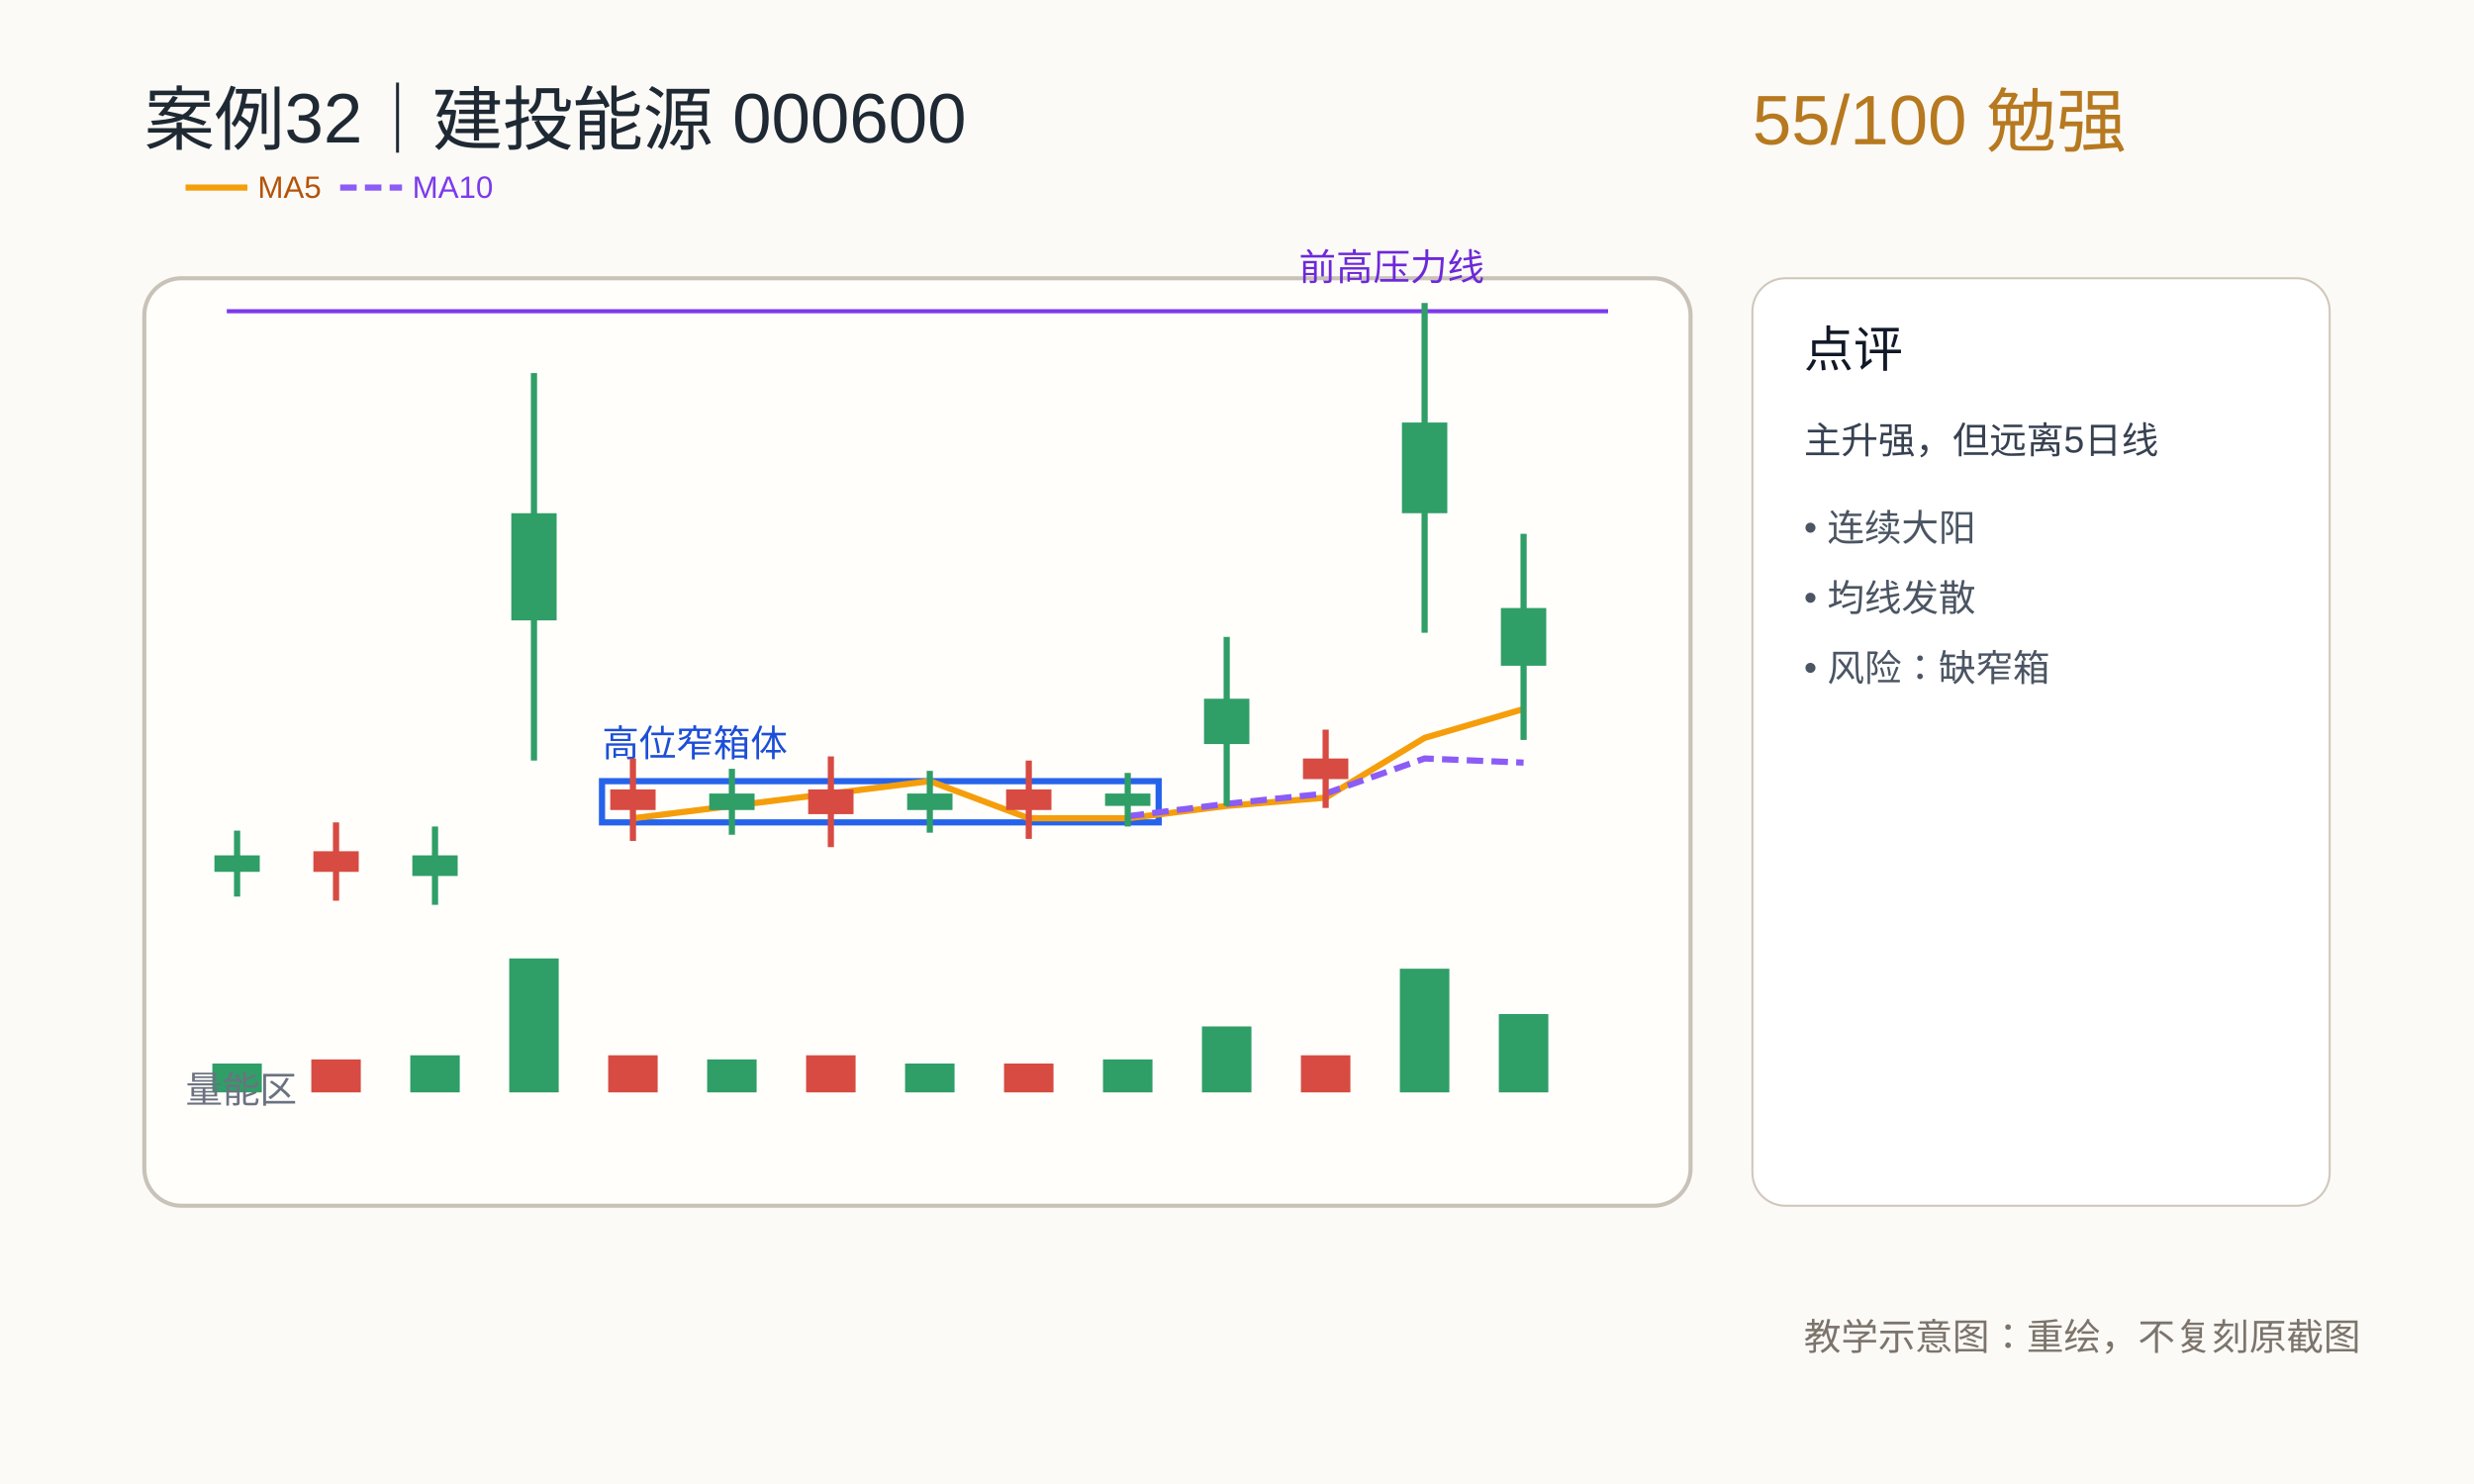
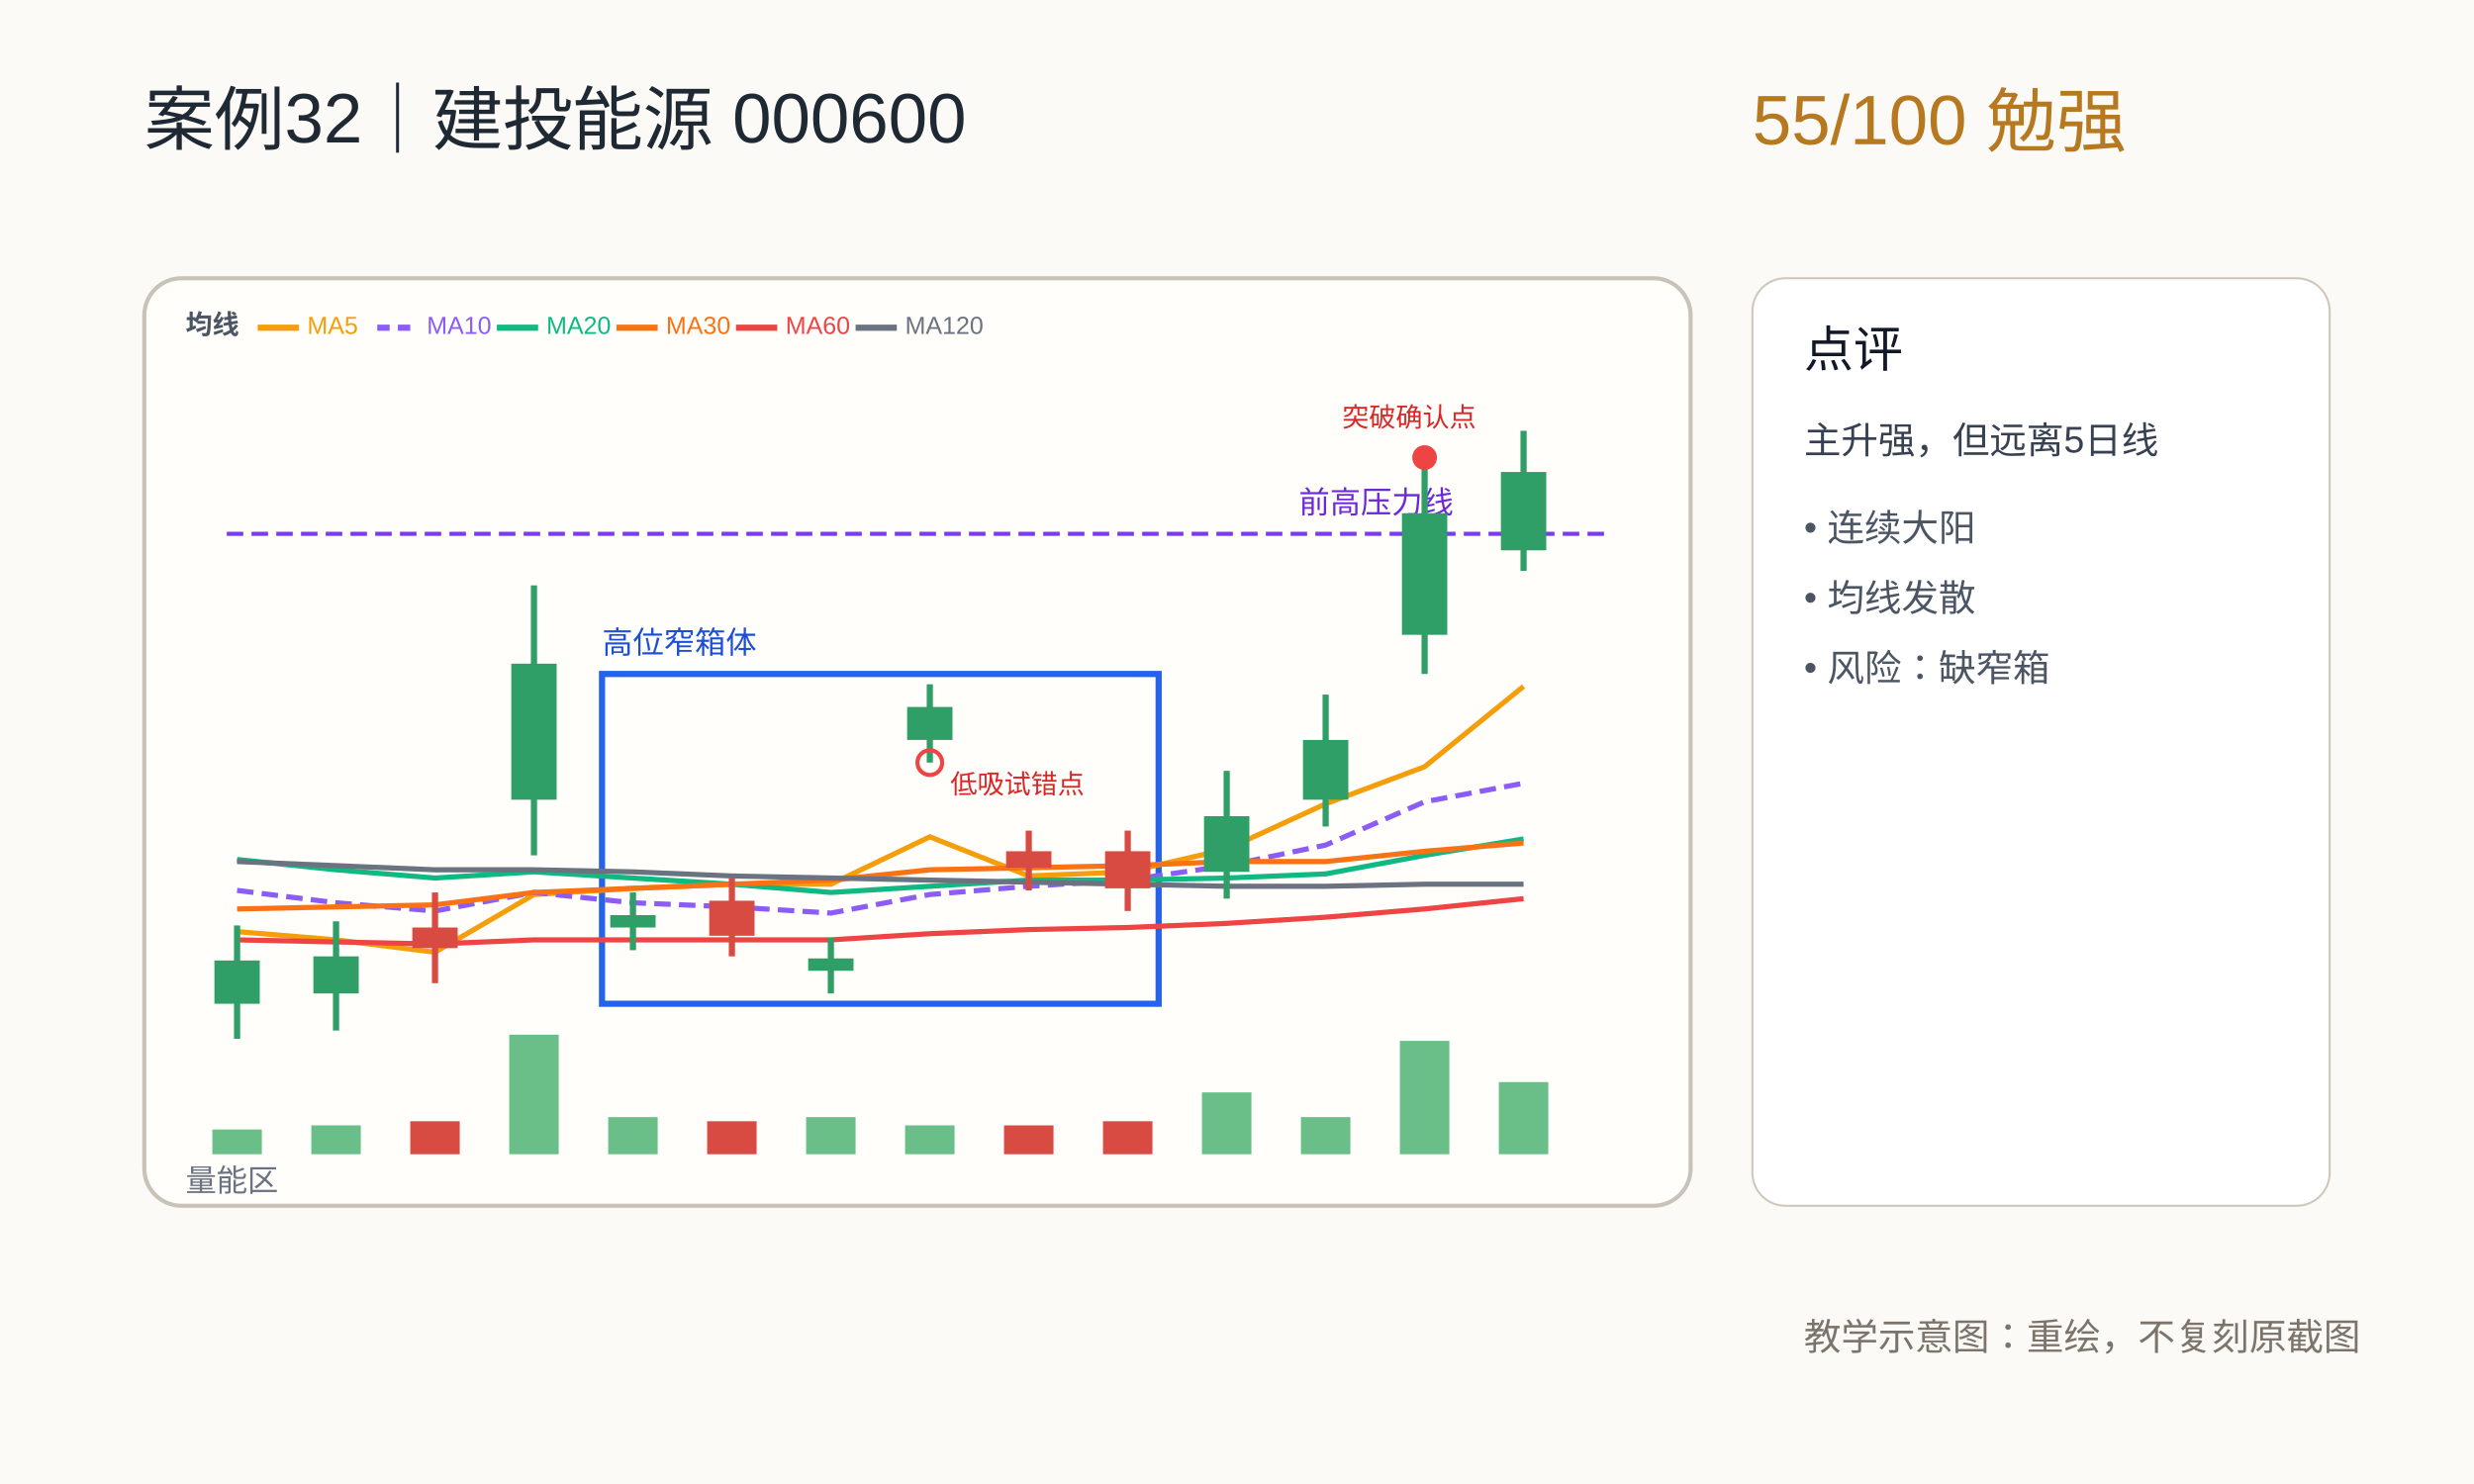
<svg xmlns="http://www.w3.org/2000/svg" width="1200" height="720" viewBox="0 0 1200 720">
  <rect width="1200" height="720" fill="#fbfaf7" />
  <rect x="70" y="135" width="750" height="450" rx="18" fill="#fffefb" stroke="#c9c2b8" stroke-width="2" />
  <text x="70" y="70" font-size="34" font-family="PingFang SC, Arial" fill="#1f2933">案例32｜建投能源 000600</text>
  <text x="850" y="70" font-size="34" font-family="PingFang SC, Arial" fill="#b7791f">55/100  勉强</text>
-   <line x1="110" y1="151" x2="780" y2="151" stroke="#7c3aed" stroke-width="2" />
-   <text x="630" y="136" font-size="18" font-family="PingFang SC, Arial" fill="#6d28d9">前高压力线</text>
-   <rect x="292" y="379" width="270" height="20" fill="none" stroke="#2563eb" stroke-width="3" />
-   <text x="292" y="367" font-size="18" font-family="PingFang SC, Arial" fill="#1d4ed8">高位窄箱体</text>
-   <polyline points="307,397 355,391 403,385 451,379 499,397 547,397 595,391 643,387 691,358 739,344" fill="none" stroke="#f59e0b" stroke-width="3" />
-   <polyline points="547,396 595,390 643,385 691,368 739,370" fill="none" stroke="#8b5cf6" stroke-width="3" stroke-dasharray="8,4" />
-   <line x1="90" y1="91" x2="120" y2="91" stroke="#f59e0b" stroke-width="3" />
-   <text x="125" y="96" font-size="15" font-family="PingFang SC, Arial" fill="#b45309">MA5</text>
-   <line x1="165" y1="91" x2="195" y2="91" stroke="#8b5cf6" stroke-width="3" stroke-dasharray="8,4" />
-   <text x="200" y="96" font-size="15" font-family="PingFang SC, Arial" fill="#7c3aed">MA10</text>
-   <line x1="115" y1="403" x2="115" y2="435" stroke="#2f9e67" stroke-width="3" />
-   <rect x="104" y="415" width="22" height="8" fill="#2f9e67" />
-   <line x1="163" y1="399" x2="163" y2="437" stroke="#d74b42" stroke-width="3" />
-   <rect x="152" y="413" width="22" height="10" fill="#d74b42" />
-   <line x1="211" y1="401" x2="211" y2="439" stroke="#2f9e67" stroke-width="3" />
-   <rect x="200" y="415" width="22" height="10" fill="#2f9e67" />
-   <line x1="259" y1="181" x2="259" y2="369" stroke="#2f9e67" stroke-width="3" />
-   <rect x="248" y="249" width="22" height="52" fill="#2f9e67" />
-   <line x1="307" y1="368" x2="307" y2="408" stroke="#d74b42" stroke-width="3" />
-   <rect x="296" y="383" width="22" height="10" fill="#d74b42" />
-   <line x1="355" y1="373" x2="355" y2="405" stroke="#2f9e67" stroke-width="3" />
-   <rect x="344" y="385" width="22" height="8" fill="#2f9e67" />
-   <line x1="403" y1="367" x2="403" y2="411" stroke="#d74b42" stroke-width="3" />
-   <rect x="392" y="383" width="22" height="12" fill="#d74b42" />
-   <line x1="451" y1="374" x2="451" y2="404" stroke="#2f9e67" stroke-width="3" />
-   <rect x="440" y="385" width="22" height="8" fill="#2f9e67" />
-   <line x1="499" y1="369" x2="499" y2="407" stroke="#d74b42" stroke-width="3" />
-   <rect x="488" y="383" width="22" height="10" fill="#d74b42" />
-   <line x1="547" y1="375" x2="547" y2="401" stroke="#2f9e67" stroke-width="3" />
-   <rect x="536" y="385" width="22" height="6" fill="#2f9e67" />
-   <line x1="595" y1="309" x2="595" y2="391" stroke="#2f9e67" stroke-width="3" />
-   <rect x="584" y="339" width="22" height="22" fill="#2f9e67" />
-   <line x1="643" y1="354" x2="643" y2="392" stroke="#d74b42" stroke-width="3" />
-   <rect x="632" y="368" width="22" height="10" fill="#d74b42" />
-   <line x1="691" y1="147" x2="691" y2="307" stroke="#2f9e67" stroke-width="3" />
-   <rect x="680" y="205" width="22" height="44" fill="#2f9e67" />
-   <line x1="739" y1="259" x2="739" y2="359" stroke="#2f9e67" stroke-width="3" />
-   <rect x="728" y="295" width="22" height="28" fill="#2f9e67" />
-   <rect x="103" y="516" width="24" height="14" fill="#2f9e67" />
-   <rect x="151" y="514" width="24" height="16" fill="#d74b42" />
-   <rect x="199" y="512" width="24" height="18" fill="#2f9e67" />
-   <rect x="247" y="465" width="24" height="65" fill="#2f9e67" />
-   <rect x="295" y="512" width="24" height="18" fill="#d74b42" />
-   <rect x="343" y="514" width="24" height="16" fill="#2f9e67" />
-   <rect x="391" y="512" width="24" height="18" fill="#d74b42" />
-   <rect x="439" y="516" width="24" height="14" fill="#2f9e67" />
-   <rect x="487" y="516" width="24" height="14" fill="#d74b42" />
-   <rect x="535" y="514" width="24" height="16" fill="#2f9e67" />
-   <rect x="583" y="498" width="24" height="32" fill="#2f9e67" />
-   <rect x="631" y="512" width="24" height="18" fill="#d74b42" />
-   <rect x="679" y="470" width="24" height="60" fill="#2f9e67" />
-   <rect x="727" y="492" width="24" height="38" fill="#2f9e67" />
-   <text x="90" y="535" font-size="18" font-family="PingFang SC, Arial" fill="#6b7280">量能区</text>
+   <text x="90" y="162" font-size="13" font-family="PingFang SC, Arial" fill="#4b5563" font-weight="bold">均线</text>
+   <line x1="125" y1="159" x2="145" y2="159" stroke="#f59e0b" stroke-width="3" />
+   <text x="149" y="162" font-size="12" font-family="PingFang SC, Arial" fill="#f59e0b">MA5</text>
+   <line x1="183" y1="159" x2="203" y2="159" stroke="#8b5cf6" stroke-width="3" stroke-dasharray="6,4" />
+   <text x="207" y="162" font-size="12" font-family="PingFang SC, Arial" fill="#8b5cf6">MA10</text>
+   <line x1="241" y1="159" x2="261" y2="159" stroke="#10b981" stroke-width="3" />
+   <text x="265" y="162" font-size="12" font-family="PingFang SC, Arial" fill="#10b981">MA20</text>
+   <line x1="299" y1="159" x2="319" y2="159" stroke="#f97316" stroke-width="3" />
+   <text x="323" y="162" font-size="12" font-family="PingFang SC, Arial" fill="#f97316">MA30</text>
+   <line x1="357" y1="159" x2="377" y2="159" stroke="#ef4444" stroke-width="3" />
+   <text x="381" y="162" font-size="12" font-family="PingFang SC, Arial" fill="#ef4444">MA60</text>
+   <line x1="415" y1="159" x2="435" y2="159" stroke="#6b7280" stroke-width="3" />
+   <text x="439" y="162" font-size="12" font-family="PingFang SC, Arial" fill="#6b7280">MA120</text>
+   <line x1="110" y1="259" x2="780" y2="259" stroke="#7c3aed" stroke-width="2" stroke-dasharray="8,4" />
+   <text x="630" y="249" font-size="15" font-family="PingFang SC, Arial" fill="#6d28d9">前高压力线</text>
+   <rect x="292" y="327" width="270" height="160" fill="none" stroke="#2563eb" stroke-width="3" />
+   <text x="292" y="317" font-size="15" font-family="PingFang SC, Arial" fill="#1d4ed8">高位窄箱体</text>
+   <polyline points="115,452 163,456 211,462 259,434 307,431 355,429 403,429 451,406 499,425 547,423 595,412 643,390 691,372 739,333" fill="none" stroke="#f59e0b" stroke-width="2.5" />
+   <polyline points="115,432 163,438 211,442 259,433 307,438 355,440 403,443 451,434 499,430 547,427 595,420 643,410 691,389 739,380" fill="none" stroke="#8b5cf6" stroke-width="2.5" stroke-dasharray="8,4" />
+   <polyline points="115,417 163,422 211,426 259,423 307,426 355,429 403,433 451,430 499,427 547,427 595,426 643,424 691,415 739,407" fill="none" stroke="#10b981" stroke-width="2.5" />
+   <polyline points="115,441 163,440 211,439 259,433 307,431 355,429 403,427 451,422 499,421 547,420 595,418 643,418 691,413 739,409" fill="none" stroke="#f97316" stroke-width="2.5" />
+   <polyline points="115,456 163,457 211,458 259,456 307,456 355,456 403,456 451,453 499,451 547,450 595,448 643,445 691,441 739,436" fill="none" stroke="#ef4444" stroke-width="2.5" />
+   <polyline points="115,418 163,420 211,422 259,422 307,423 355,425 403,426 451,427 499,428 547,429 595,430 643,430 691,429 739,429" fill="none" stroke="#6b7280" stroke-width="2.5" />
+   <line x1="115" y1="449" x2="115" y2="504" stroke="#2f9e67" stroke-width="3" />
+   <rect x="104" y="466" width="22" height="21" fill="#2f9e67" />
+   <line x1="163" y1="447" x2="163" y2="500" stroke="#2f9e67" stroke-width="3" />
+   <rect x="152" y="464" width="22" height="18" fill="#2f9e67" />
+   <line x1="211" y1="433" x2="211" y2="477" stroke="#d74b42" stroke-width="3" />
+   <rect x="200" y="450" width="22" height="10" fill="#d74b42" />
+   <line x1="259" y1="284" x2="259" y2="415" stroke="#2f9e67" stroke-width="3" />
+   <rect x="248" y="322" width="22" height="66" fill="#2f9e67" />
+   <line x1="307" y1="433" x2="307" y2="461" stroke="#2f9e67" stroke-width="3" />
+   <rect x="296" y="444" width="22" height="6" fill="#2f9e67" />
+   <line x1="355" y1="426" x2="355" y2="464" stroke="#d74b42" stroke-width="3" />
+   <rect x="344" y="437" width="22" height="17" fill="#d74b42" />
+   <line x1="403" y1="455" x2="403" y2="482" stroke="#2f9e67" stroke-width="3" />
+   <rect x="392" y="465" width="22" height="6" fill="#2f9e67" />
+   <line x1="451" y1="332" x2="451" y2="370" stroke="#2f9e67" stroke-width="3" />
+   <rect x="440" y="343" width="22" height="16" fill="#2f9e67" />
+   <line x1="499" y1="403" x2="499" y2="432" stroke="#d74b42" stroke-width="3" />
+   <rect x="488" y="413" width="22" height="8" fill="#d74b42" />
+   <line x1="547" y1="403" x2="547" y2="442" stroke="#d74b42" stroke-width="3" />
+   <rect x="536" y="413" width="22" height="18" fill="#d74b42" />
+   <line x1="595" y1="374" x2="595" y2="436" stroke="#2f9e67" stroke-width="3" />
+   <rect x="584" y="396" width="22" height="27" fill="#2f9e67" />
+   <line x1="643" y1="337" x2="643" y2="401" stroke="#2f9e67" stroke-width="3" />
+   <rect x="632" y="359" width="22" height="29" fill="#2f9e67" />
+   <line x1="691" y1="222" x2="691" y2="327" stroke="#2f9e67" stroke-width="3" />
+   <rect x="680" y="249" width="22" height="59" fill="#2f9e67" />
+   <line x1="739" y1="209" x2="739" y2="277" stroke="#2f9e67" stroke-width="3" />
+   <rect x="728" y="229" width="22" height="38" fill="#2f9e67" />
+   <rect x="103" y="548" width="24" height="12" fill="#6abf88" />
+   <rect x="151" y="546" width="24" height="14" fill="#6abf88" />
+   <rect x="199" y="544" width="24" height="16" fill="#d74b42" />
+   <rect x="247" y="502" width="24" height="58" fill="#6abf88" />
+   <rect x="295" y="542" width="24" height="18" fill="#6abf88" />
+   <rect x="343" y="544" width="24" height="16" fill="#d74b42" />
+   <rect x="391" y="542" width="24" height="18" fill="#6abf88" />
+   <rect x="439" y="546" width="24" height="14" fill="#6abf88" />
+   <rect x="487" y="546" width="24" height="14" fill="#d74b42" />
+   <rect x="535" y="544" width="24" height="16" fill="#d74b42" />
+   <rect x="583" y="530" width="24" height="30" fill="#6abf88" />
+   <rect x="631" y="542" width="24" height="18" fill="#6abf88" />
+   <rect x="679" y="505" width="24" height="55" fill="#6abf88" />
+   <rect x="727" y="525" width="24" height="35" fill="#6abf88" />
+   <text x="90" y="578" font-size="15" font-family="PingFang SC, Arial" fill="#6b7280">量能区</text>
+   <circle cx="451" cy="370" r="6" fill="none" stroke="#ef4444" stroke-width="2" />
+   <text x="461" y="385" font-size="13" font-family="PingFang SC, Arial" fill="#dc2626">低吸试错点</text>
+   <circle cx="691" cy="222" r="6" fill="#ef4444" stroke="none" />
+   <text x="651" y="207" font-size="13" font-family="PingFang SC, Arial" fill="#dc2626">突破确认点</text>
  <rect x="850" y="135" width="280" height="450" rx="16" fill="#ffffff" stroke="#d0c7bc" />
  <text x="875" y="178" font-size="24" font-family="PingFang SC, Arial" fill="#111827">点评</text>
  <text x="875" y="220" font-size="18" font-family="PingFang SC, Arial" fill="#374151">主升强，但远离5日线</text>
  <text x="875" y="262" font-size="18" font-family="PingFang SC, Arial" fill="#4b5563">• 连续大阳</text>
  <text x="875" y="296" font-size="18" font-family="PingFang SC, Arial" fill="#4b5563">• 均线发散</text>
  <text x="875" y="330" font-size="18" font-family="PingFang SC, Arial" fill="#4b5563">• 风险：缺窄箱</text>
  <text x="875" y="655" font-size="18" font-family="PingFang SC, Arial" fill="#7c746b">教学示意图：重绘，不复刻原截图</text>
</svg>
